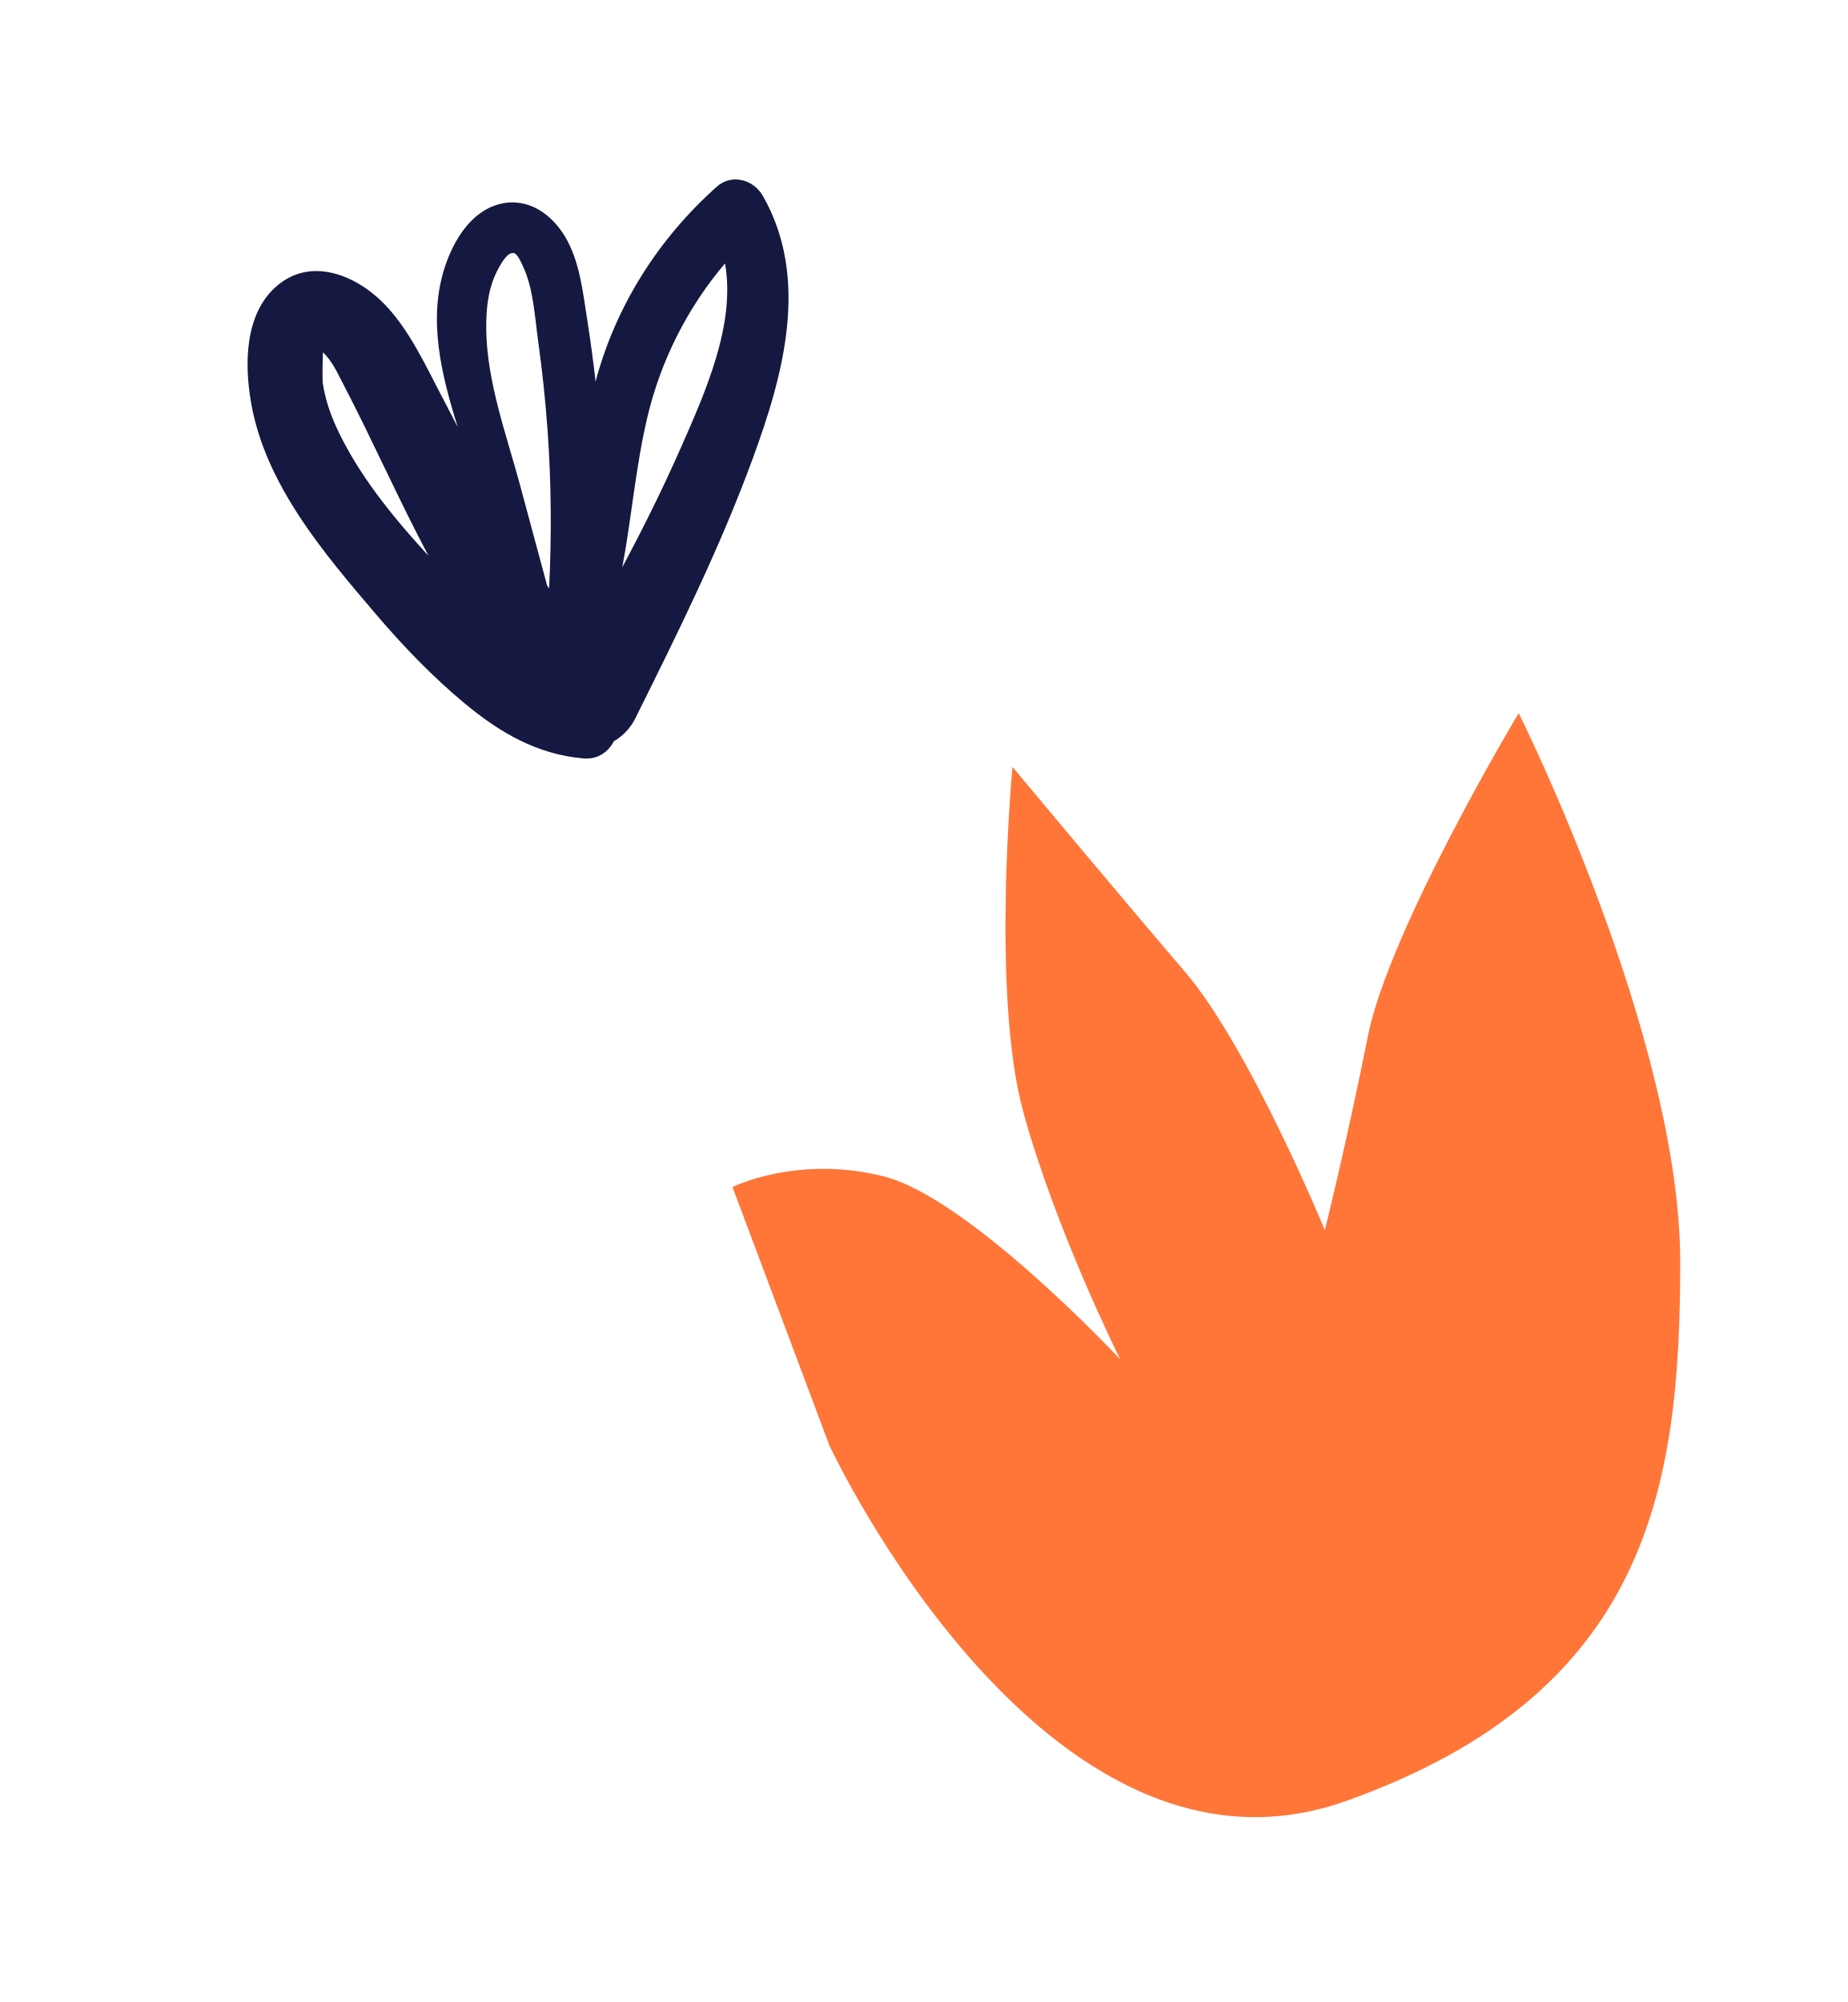
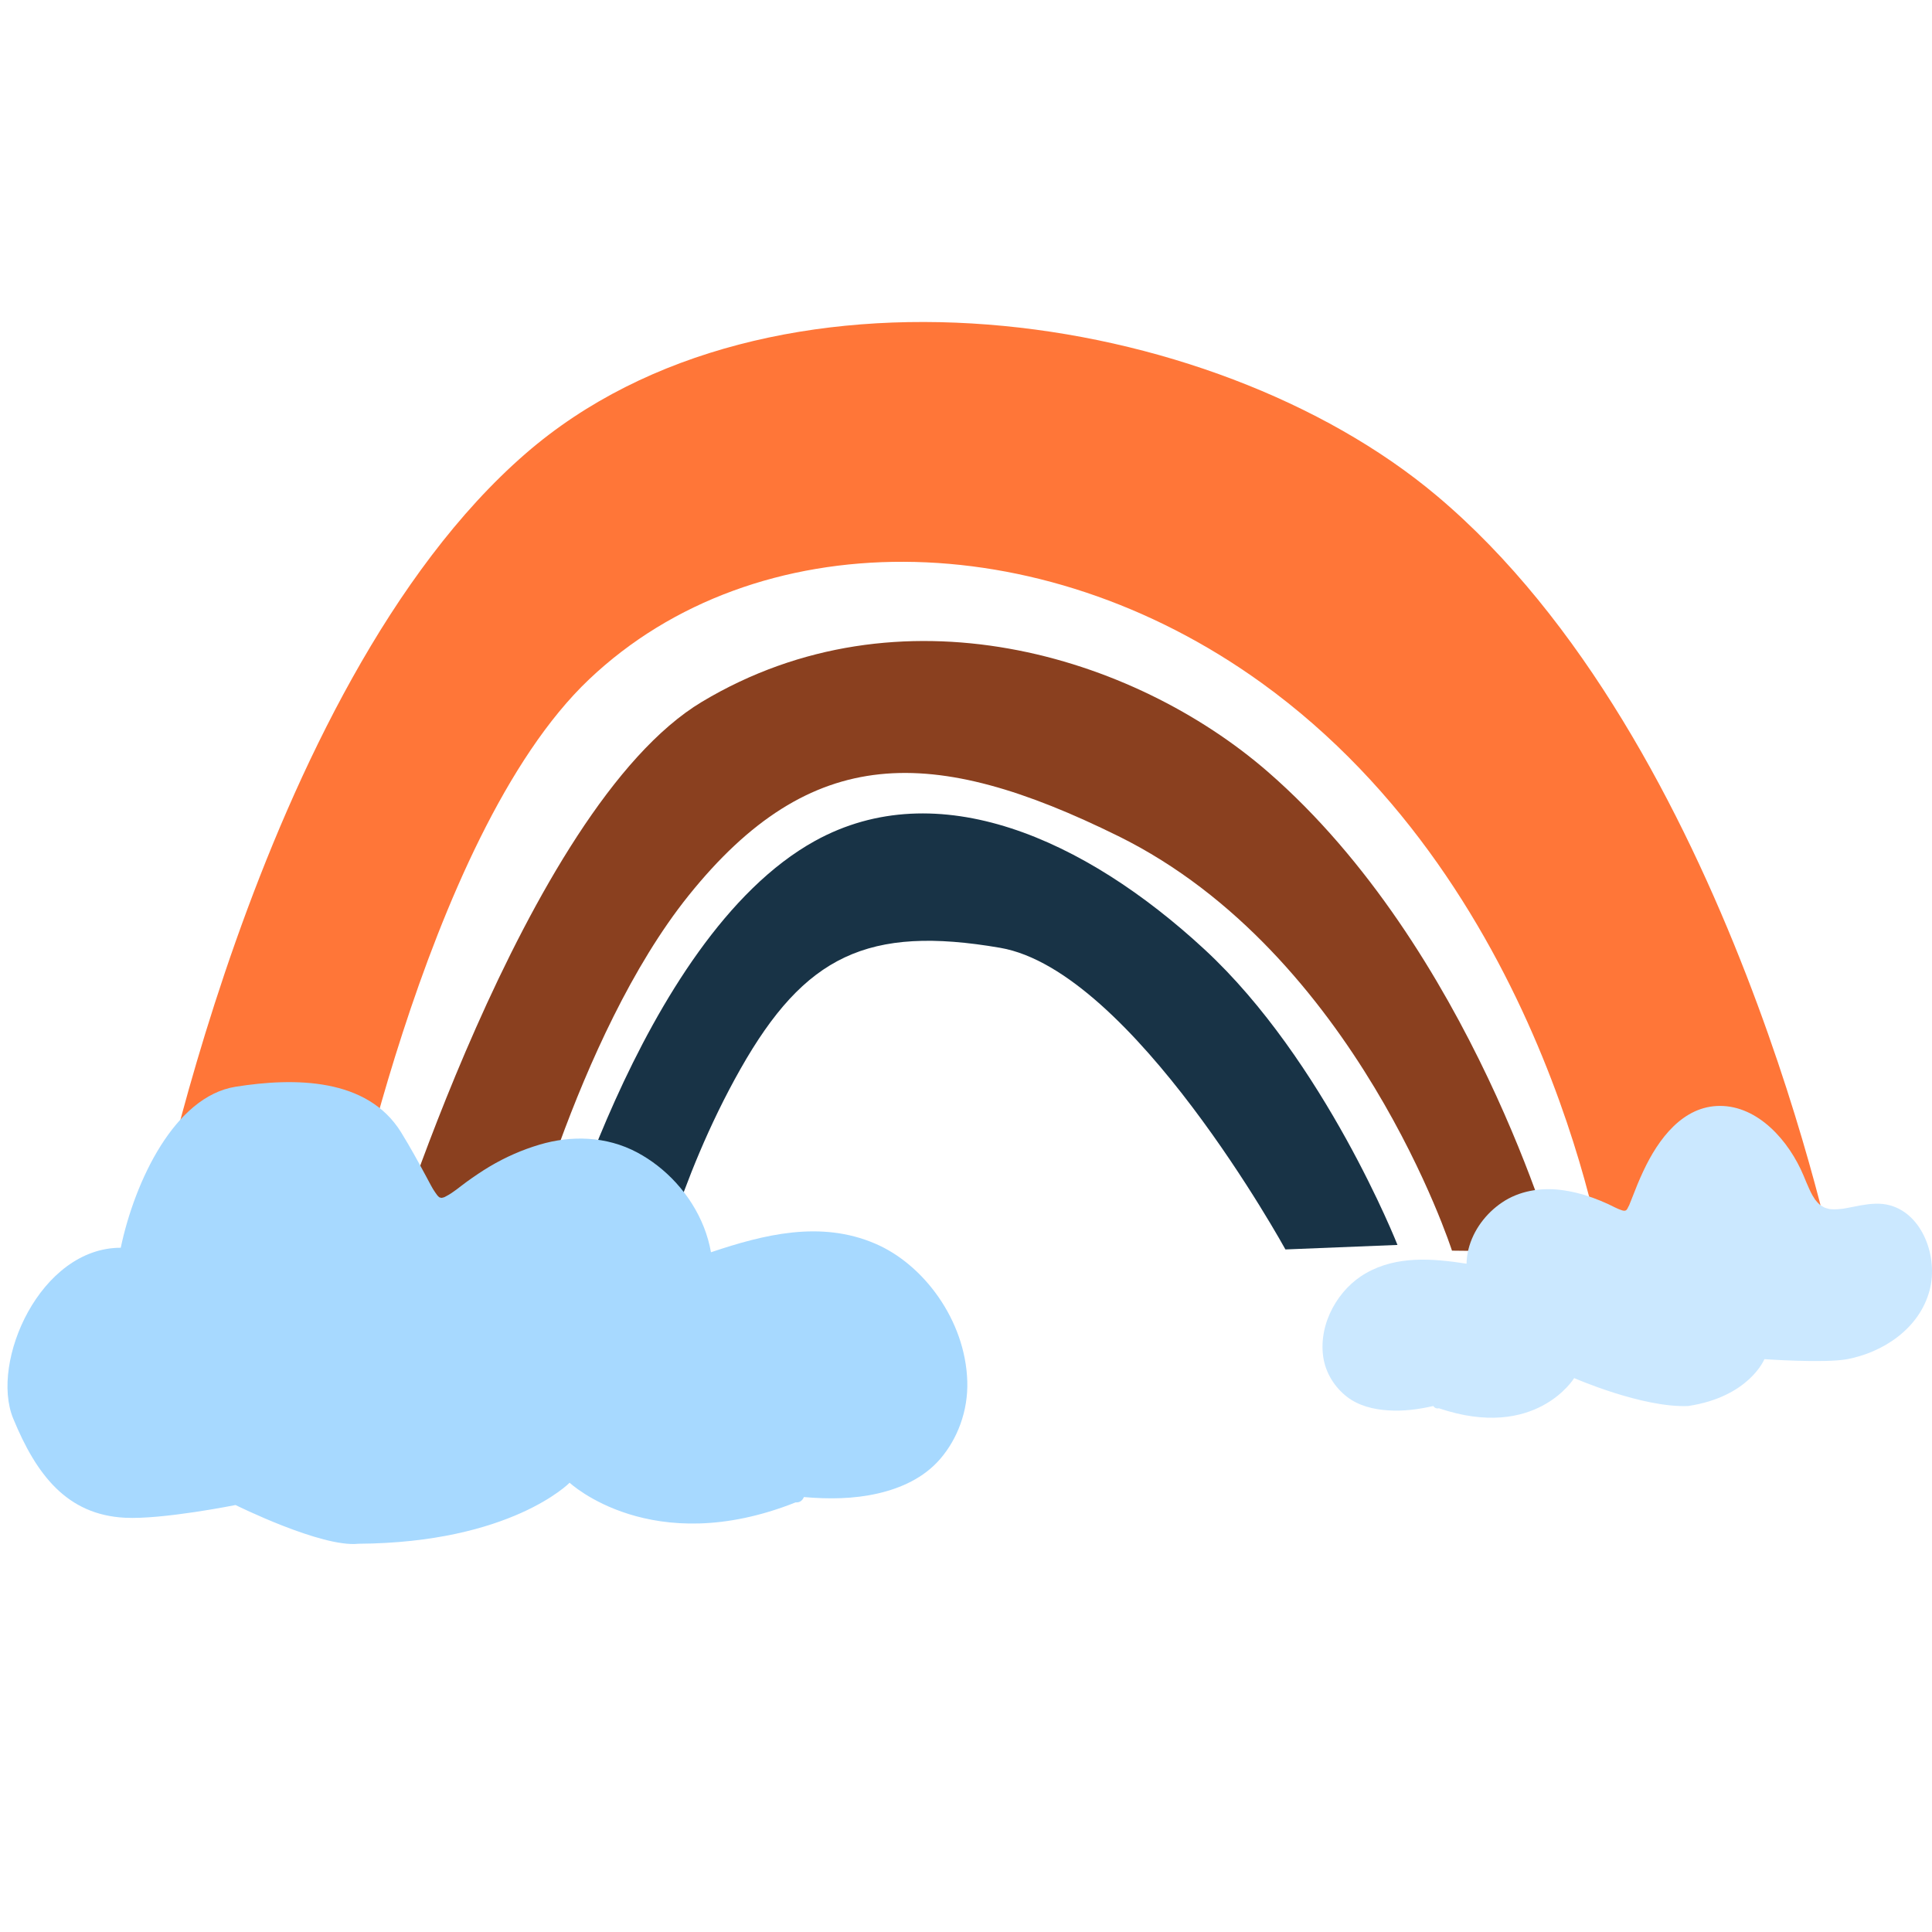
- <svg xmlns="http://www.w3.org/2000/svg" width="24" height="26" viewBox="0 0 24 26" fill="none">
-   <path d="M10.773 18.772C10.773 18.772 13.571 24.787 17.488 23.388C21.405 21.99 21.824 19.332 21.824 16.394C21.824 13.457 19.726 9.261 19.726 9.261C19.726 9.261 18.048 12.058 17.767 13.457C17.488 14.856 17.208 15.976 17.208 15.976C17.208 15.976 16.229 13.598 15.389 12.618C14.55 11.639 13.151 9.96 13.151 9.96C13.151 9.96 12.872 12.898 13.29 14.436C13.711 15.974 14.55 17.654 14.55 17.654C14.55 17.654 12.591 15.555 11.473 15.276C10.353 14.997 9.514 15.416 9.514 15.416L10.773 18.773V18.772Z" fill="#FF7638" />
-   <path d="M9.909 2.545C9.79 2.334 9.508 2.251 9.312 2.423C8.554 3.097 7.997 3.973 7.736 4.954C7.705 4.686 7.669 4.418 7.627 4.15C7.57 3.79 7.53 3.393 7.34 3.074C7.161 2.775 6.852 2.558 6.489 2.65C6.122 2.743 5.895 3.117 5.783 3.453C5.55 4.144 5.735 4.872 5.945 5.545C5.885 5.428 5.825 5.313 5.764 5.197C5.541 4.776 5.321 4.28 4.983 3.939C4.62 3.571 4.032 3.328 3.586 3.722C3.174 4.086 3.174 4.739 3.263 5.24C3.451 6.299 4.206 7.184 4.884 7.978C5.239 8.395 5.619 8.789 6.04 9.139C6.498 9.518 6.979 9.798 7.581 9.85C7.763 9.866 7.903 9.764 7.973 9.627C8.092 9.558 8.194 9.45 8.253 9.327C8.803 8.221 9.354 7.111 9.779 5.95C10.176 4.869 10.52 3.619 9.91 2.546L9.909 2.545ZM6.316 4.299C6.311 4.022 6.337 3.737 6.472 3.49C6.503 3.435 6.593 3.261 6.679 3.288C6.726 3.301 6.777 3.426 6.795 3.463C6.931 3.756 6.946 4.122 6.991 4.437C7.044 4.818 7.084 5.201 7.112 5.585C7.161 6.269 7.166 6.956 7.132 7.642C7.123 7.629 7.114 7.615 7.106 7.603C6.987 7.159 6.867 6.715 6.747 6.272C6.574 5.636 6.329 4.966 6.316 4.3L6.316 4.299ZM4.369 5.548C4.286 5.366 4.226 5.184 4.194 4.987C4.186 4.945 4.189 4.713 4.195 4.575C4.311 4.688 4.369 4.815 4.451 4.974C4.837 5.714 5.174 6.481 5.566 7.219C5.101 6.712 4.651 6.162 4.369 5.548ZM8.839 5.824C8.608 6.35 8.352 6.861 8.083 7.368C8.204 6.723 8.256 6.065 8.407 5.424C8.581 4.686 8.928 3.997 9.417 3.421C9.56 4.222 9.147 5.123 8.839 5.825L8.839 5.824Z" fill="#151941" />
+ <svg xmlns="http://www.w3.org/2000/svg" width="24" height="24" viewBox="0 0 24 24" fill="none">
+   <path d="M1.85 15.566C1.85 15.566 3.163 8.557 6.529 5.635C9.546 3.017 15.045 3.804 17.844 6.155C21.491 9.218 22.803 15.762 22.803 15.762L19.947 15.823C19.947 15.823 19.272 11.08 15.671 8.483C12.904 6.488 9.382 6.482 7.319 8.438C5.257 10.393 4.231 15.755 4.231 15.755L1.85 15.566Z" fill="#FF7638" />
+   <path d="M4.761 15.821C4.761 15.821 6.516 10.038 8.72 8.718C11.178 7.246 14.079 8.137 15.749 9.587C18.274 11.78 19.325 15.55 19.325 15.55L18.037 15.536C18.037 15.536 16.85 11.846 13.893 10.387C11.584 9.248 10.076 9.229 8.553 11.126C7.147 12.879 6.397 15.977 6.397 15.977L4.761 15.821V15.821Z" fill="#8A401F" />
+   <path d="M6.803 15.988C6.803 15.988 7.928 11.659 10.124 10.446C11.644 9.607 13.47 10.413 14.963 11.794C16.457 13.175 17.36 15.465 17.36 15.465L15.968 15.521C15.968 15.521 14.067 12.056 12.424 11.774C10.781 11.491 9.995 11.873 9.199 13.278C8.403 14.683 8.095 16.114 8.095 16.114L6.803 15.988Z" fill="#183346" />
+   <path d="M2.926 13.5C2.169 13.621 1.673 14.677 1.5 15.5C0.5 15.5 -0.124 16.916 0.163 17.619C0.451 18.321 0.832 18.817 1.552 18.854C2.019 18.878 2.926 18.696 2.926 18.696C2.926 18.696 3.995 19.227 4.452 19.177C6.348 19.165 7.076 18.419 7.076 18.419C7.076 18.419 8.094 19.374 9.884 18.663C9.935 18.668 9.97 18.638 9.986 18.597C10.297 18.624 10.606 18.621 10.906 18.552C11.188 18.487 11.474 18.362 11.68 18.123C11.893 17.875 12.027 17.53 12.016 17.16C11.993 16.397 11.469 15.703 10.872 15.449C10.194 15.157 9.487 15.336 8.832 15.556C8.813 15.45 8.784 15.347 8.745 15.247C8.58 14.829 8.264 14.502 7.915 14.316C7.53 14.111 7.094 14.103 6.703 14.219C6.487 14.283 6.279 14.374 6.081 14.492C5.984 14.55 5.89 14.614 5.797 14.681C5.71 14.744 5.633 14.813 5.544 14.859C5.514 14.875 5.522 14.872 5.497 14.878C5.46 14.886 5.472 14.881 5.483 14.88C5.483 14.88 5.472 14.878 5.465 14.876C5.462 14.875 5.459 14.873 5.456 14.872L5.453 14.87C5.447 14.863 5.44 14.858 5.434 14.851C5.434 14.851 5.432 14.849 5.431 14.847C5.412 14.822 5.395 14.796 5.378 14.769C5.373 14.76 5.355 14.729 5.352 14.723L5.329 14.68C5.318 14.66 5.308 14.64 5.297 14.62C5.196 14.432 5.093 14.245 4.982 14.065C4.563 13.389 3.663 13.383 2.926 13.5Z" fill="#A7D9FF" />
+   <path d="M23.481 14.974C23.359 14.939 23.233 14.953 23.11 14.974C23.051 14.985 22.993 14.998 22.935 15.008C22.922 15.011 22.908 15.013 22.895 15.015H22.893C22.887 15.016 22.881 15.017 22.874 15.017C22.844 15.021 22.814 15.023 22.784 15.023C22.771 15.023 22.758 15.022 22.746 15.021C22.741 15.021 22.737 15.02 22.733 15.02C22.73 15.019 22.724 15.018 22.722 15.018C22.71 15.014 22.698 15.012 22.686 15.008C22.68 15.006 22.674 15.004 22.668 15.002C22.665 15.001 22.663 15 22.663 15L22.661 14.999C22.648 14.992 22.635 14.984 22.622 14.976C22.619 14.974 22.603 14.962 22.603 14.962C22.584 14.945 22.567 14.926 22.551 14.905C22.549 14.903 22.547 14.901 22.547 14.901C22.544 14.896 22.54 14.89 22.537 14.884C22.53 14.873 22.523 14.862 22.516 14.851C22.501 14.824 22.487 14.796 22.474 14.767C22.449 14.714 22.428 14.659 22.405 14.605C22.222 14.168 21.839 13.739 21.368 13.738C20.91 13.737 20.603 14.142 20.413 14.55C20.362 14.658 20.317 14.77 20.274 14.882C20.269 14.893 20.265 14.905 20.26 14.917C20.258 14.921 20.252 14.938 20.25 14.942C20.249 14.946 20.241 14.965 20.239 14.97C20.231 14.986 20.223 15.002 20.214 15.018L20.213 15.02C20.209 15.024 20.206 15.028 20.203 15.032L20.201 15.033C20.2 15.034 20.198 15.035 20.196 15.036C20.192 15.038 20.186 15.04 20.186 15.04C20.193 15.039 20.2 15.041 20.177 15.04C20.161 15.039 20.166 15.04 20.146 15.034C20.088 15.016 20.035 14.984 19.976 14.957C19.914 14.929 19.85 14.902 19.786 14.879C19.654 14.831 19.52 14.798 19.382 14.781C19.135 14.752 18.871 14.793 18.657 14.939C18.462 15.071 18.301 15.278 18.241 15.521C18.227 15.579 18.219 15.638 18.218 15.698C17.799 15.633 17.353 15.596 16.97 15.815C16.631 16.005 16.379 16.431 16.437 16.852C16.466 17.056 16.58 17.233 16.733 17.352C16.88 17.465 17.066 17.509 17.243 17.52C17.432 17.533 17.62 17.508 17.805 17.466C17.82 17.488 17.843 17.501 17.874 17.494C19.079 17.902 19.555 17.119 19.555 17.119C19.555 17.119 20.401 17.49 20.971 17.466C21.729 17.352 21.918 16.884 21.918 16.884C21.918 16.884 22.667 16.937 22.948 16.884C23.381 16.802 23.843 16.513 23.971 16.026C24.078 15.616 23.884 15.086 23.481 14.974Z" fill="#CBE8FF" />
</svg>
